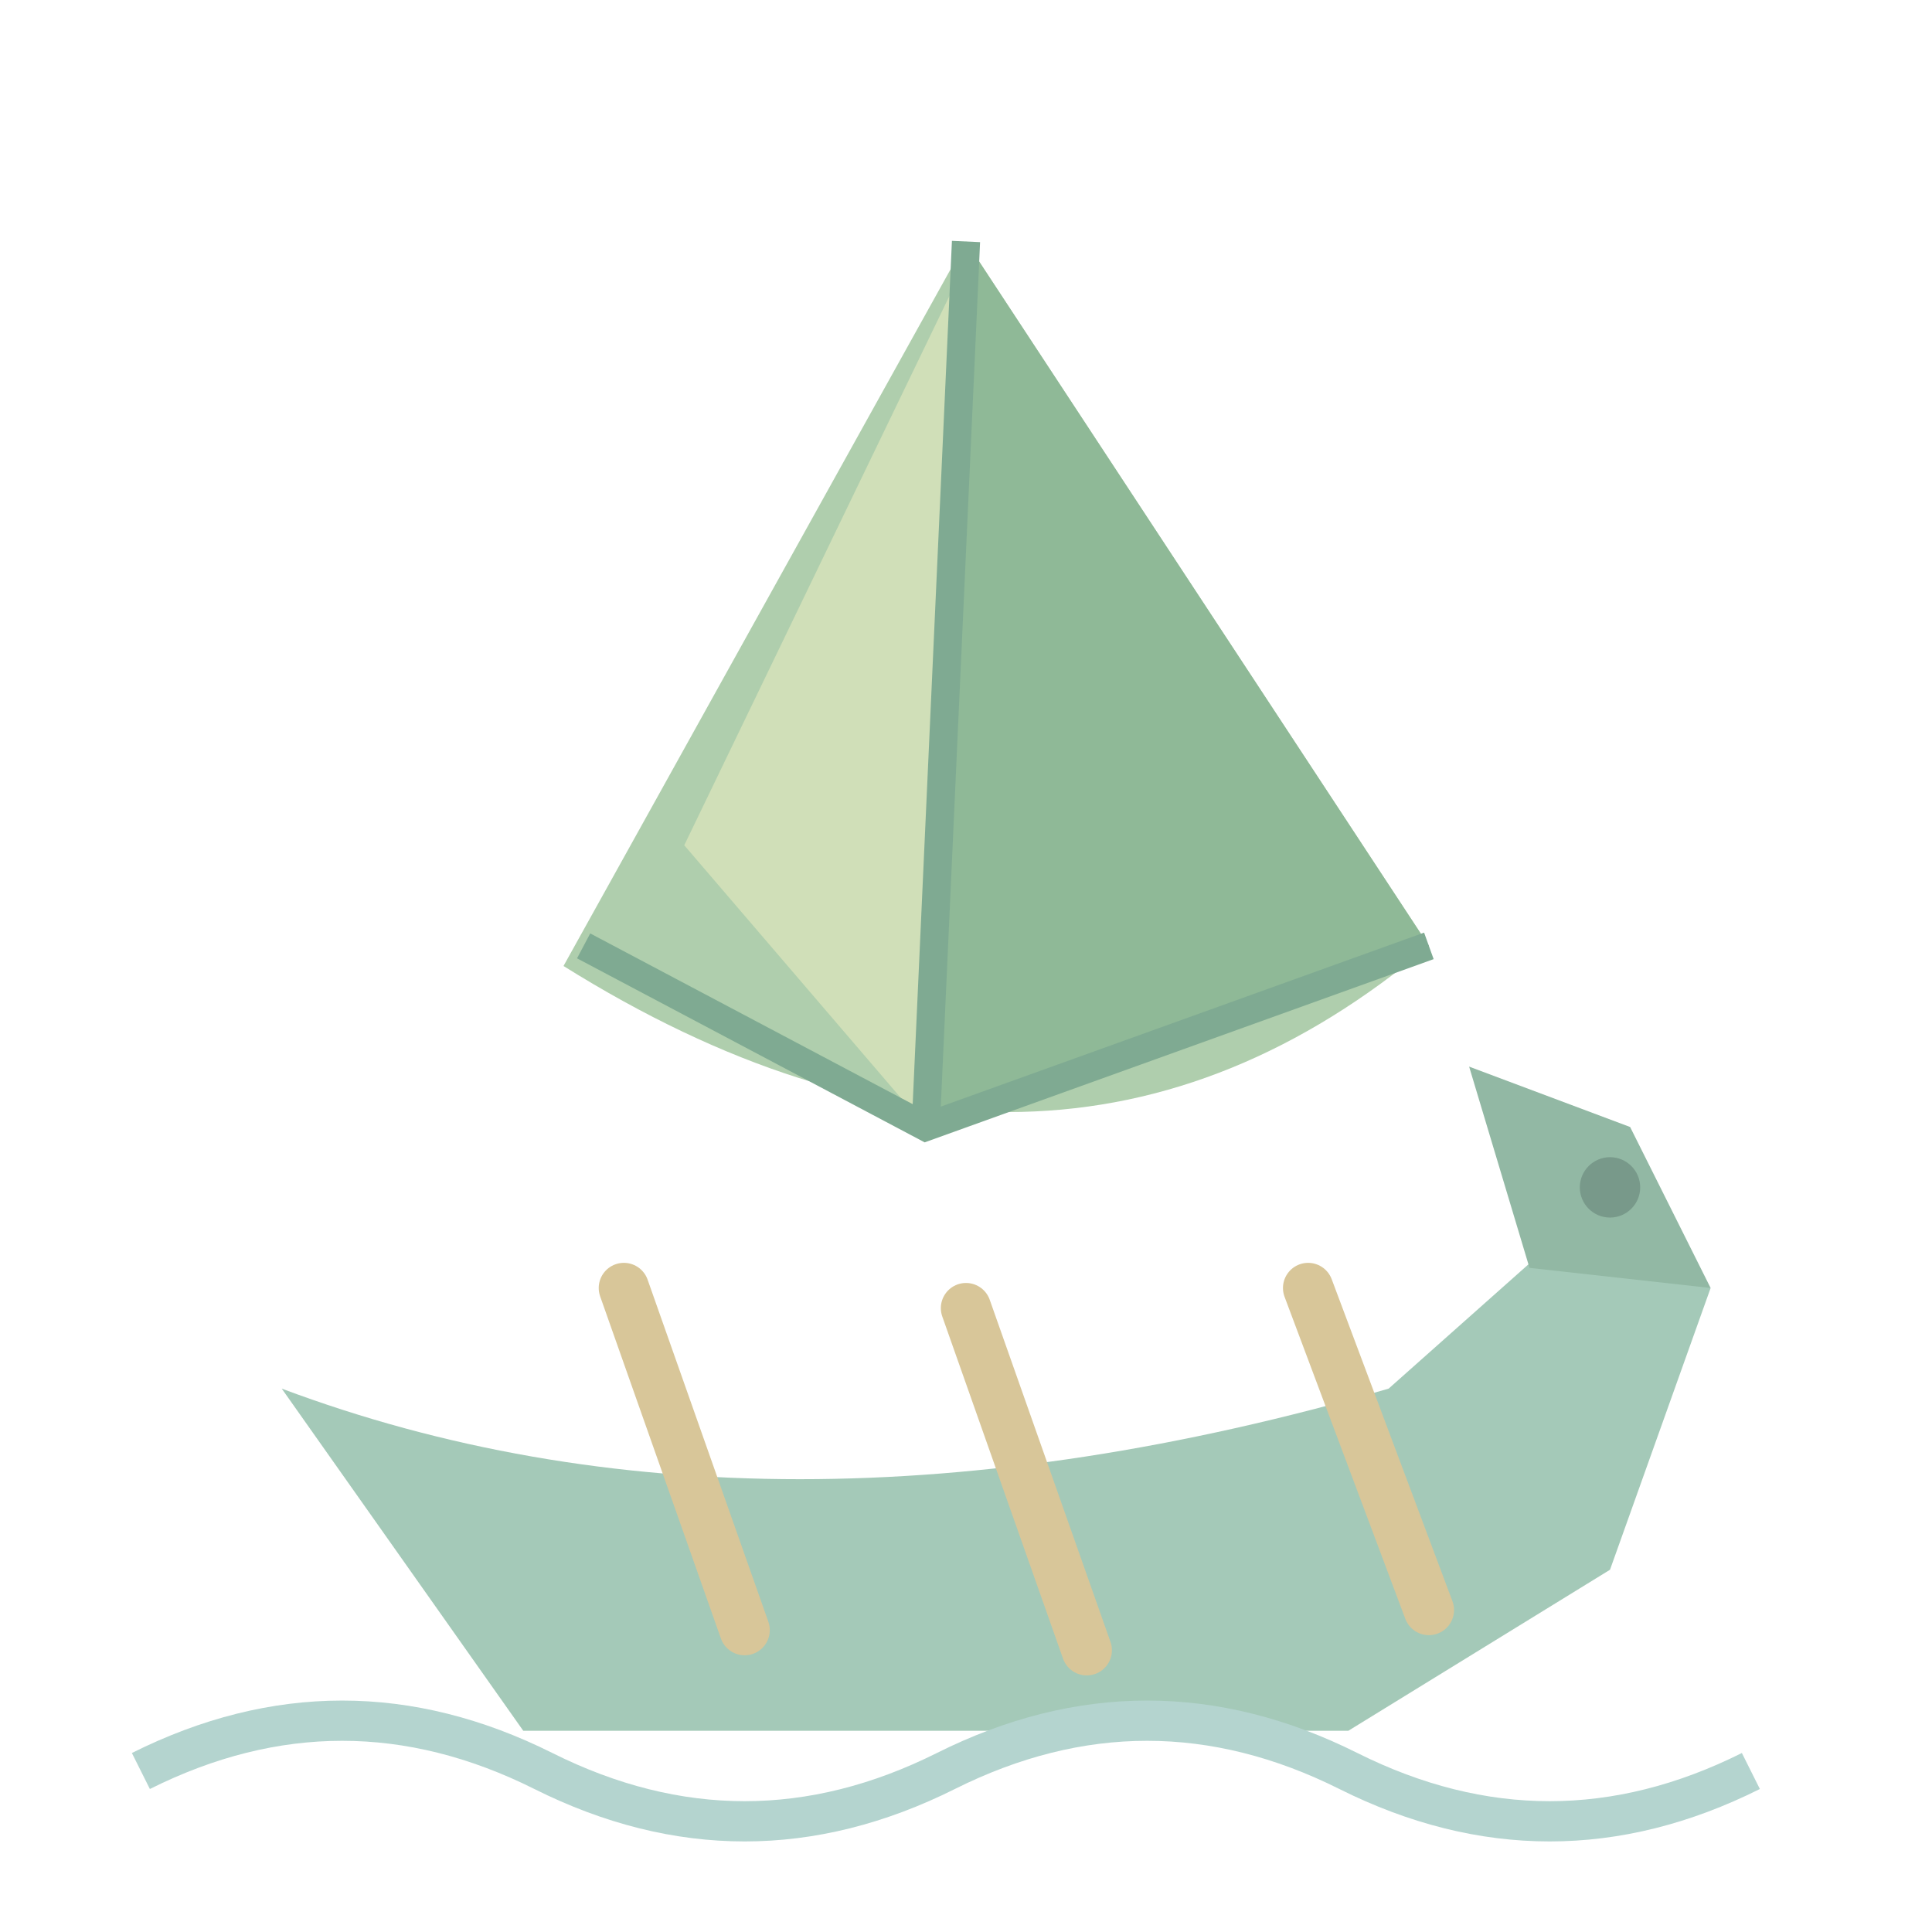
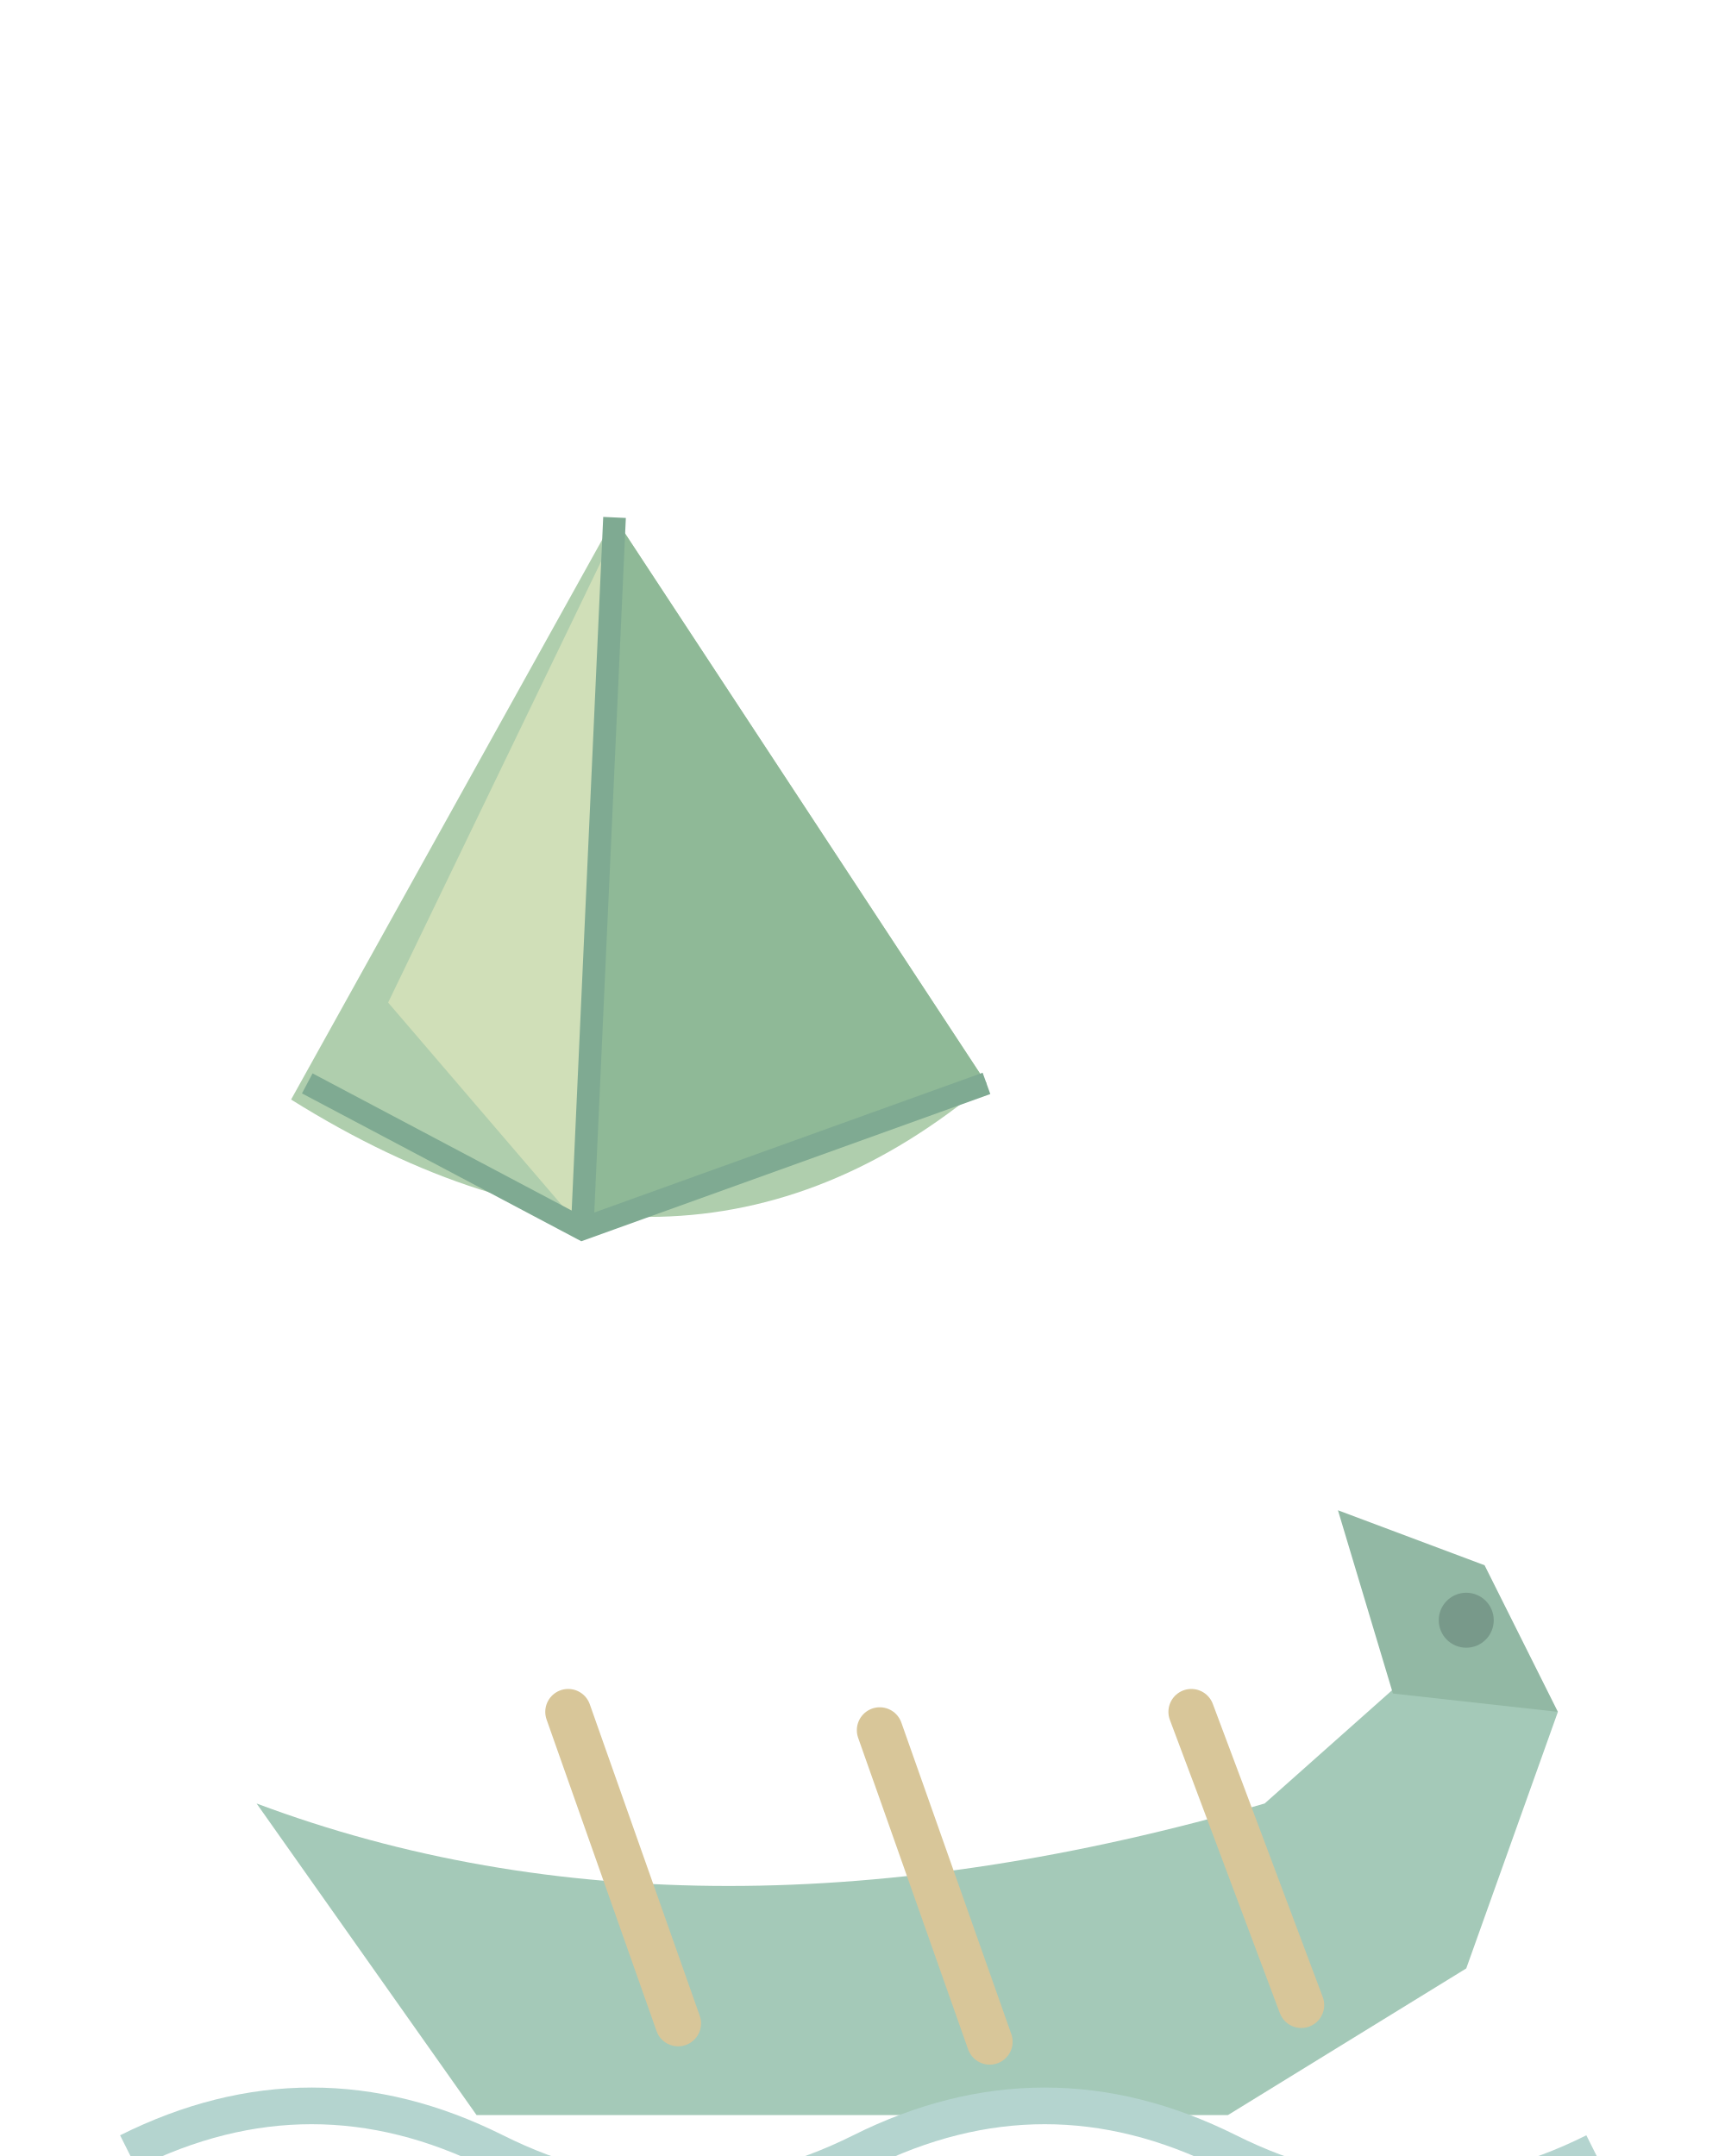
- <svg xmlns="http://www.w3.org/2000/svg" viewBox="0 0 96 96" fill="none">
-   <path d="m48 12 23 35q-19 16-43 1z" fill="#afcead" />
-   <path d="m48 12-2 44 25-9z" fill="#8fb997" />
-   <path d="M48 13 34 42l12 14" fill="#d0dfb8" />
-   <path d="m48 12-2 44M29 47l17 9 25-9" stroke="#7faa92" stroke-width="1.4" fill="none" />
-   <path d="M14 69q24 9 55 0l9-8 7 3-5 14-13 8H26Z" fill="#a4c9b8" />
-   <path d="m76 63-3-10 8 3 4 8z" fill="#92b8a4" />
-   <circle cx="80" cy="59" r="1.5" fill="#78998a" />
-   <path d="m31 64 6 17m11-16 6 17m11-18 6 16" stroke="#d8c699" stroke-width="2.5" stroke-linecap="round" />
-   <path d="M7 88q10-5 20 0t20 0 20 0 20 0" stroke="#b4d4cf" stroke-width="2" fill="none" />
+ <svg xmlns="http://www.w3.org/2000/svg" viewBox="0 0 160 200" preserveAspectRatio="xMidYMax slice" fill="none">
+   <g transform="translate(-15 30) scale(1.5)">
+     <path d="m48 12 23 35q-19 16-43 1z" fill="#afcead" />
+     <path d="m48 12-2 44 25-9z" fill="#8fb997" />
+     <path d="M48 13 34 42l12 14" fill="#d0dfb8" />
+     <path d="m48 12-2 44M29 47l17 9 25-9" stroke="#7faa92" stroke-width="1.4" fill="none" />
+   </g>
+   <g transform="translate(0 50) scale(1.7)">
+     <path d="M14 69q24 9 55 0l9-8 7 3-5 14-13 8H26Z" fill="#a4c9b8" />
+     <path d="m76 63-3-10 8 3 4 8z" fill="#92b8a4" />
+     <circle cx="80" cy="59" r="1.5" fill="#78998a" />
+     <path d="m31 64 6 17m11-16 6 17m11-18 6 16" stroke="#d8c699" stroke-width="2.5" stroke-linecap="round" />
+     <path d="M7 88q10-5 20 0t20 0 20 0 20 0" stroke="#b4d4cf" stroke-width="2" fill="none" />
+   </g>
</svg>
